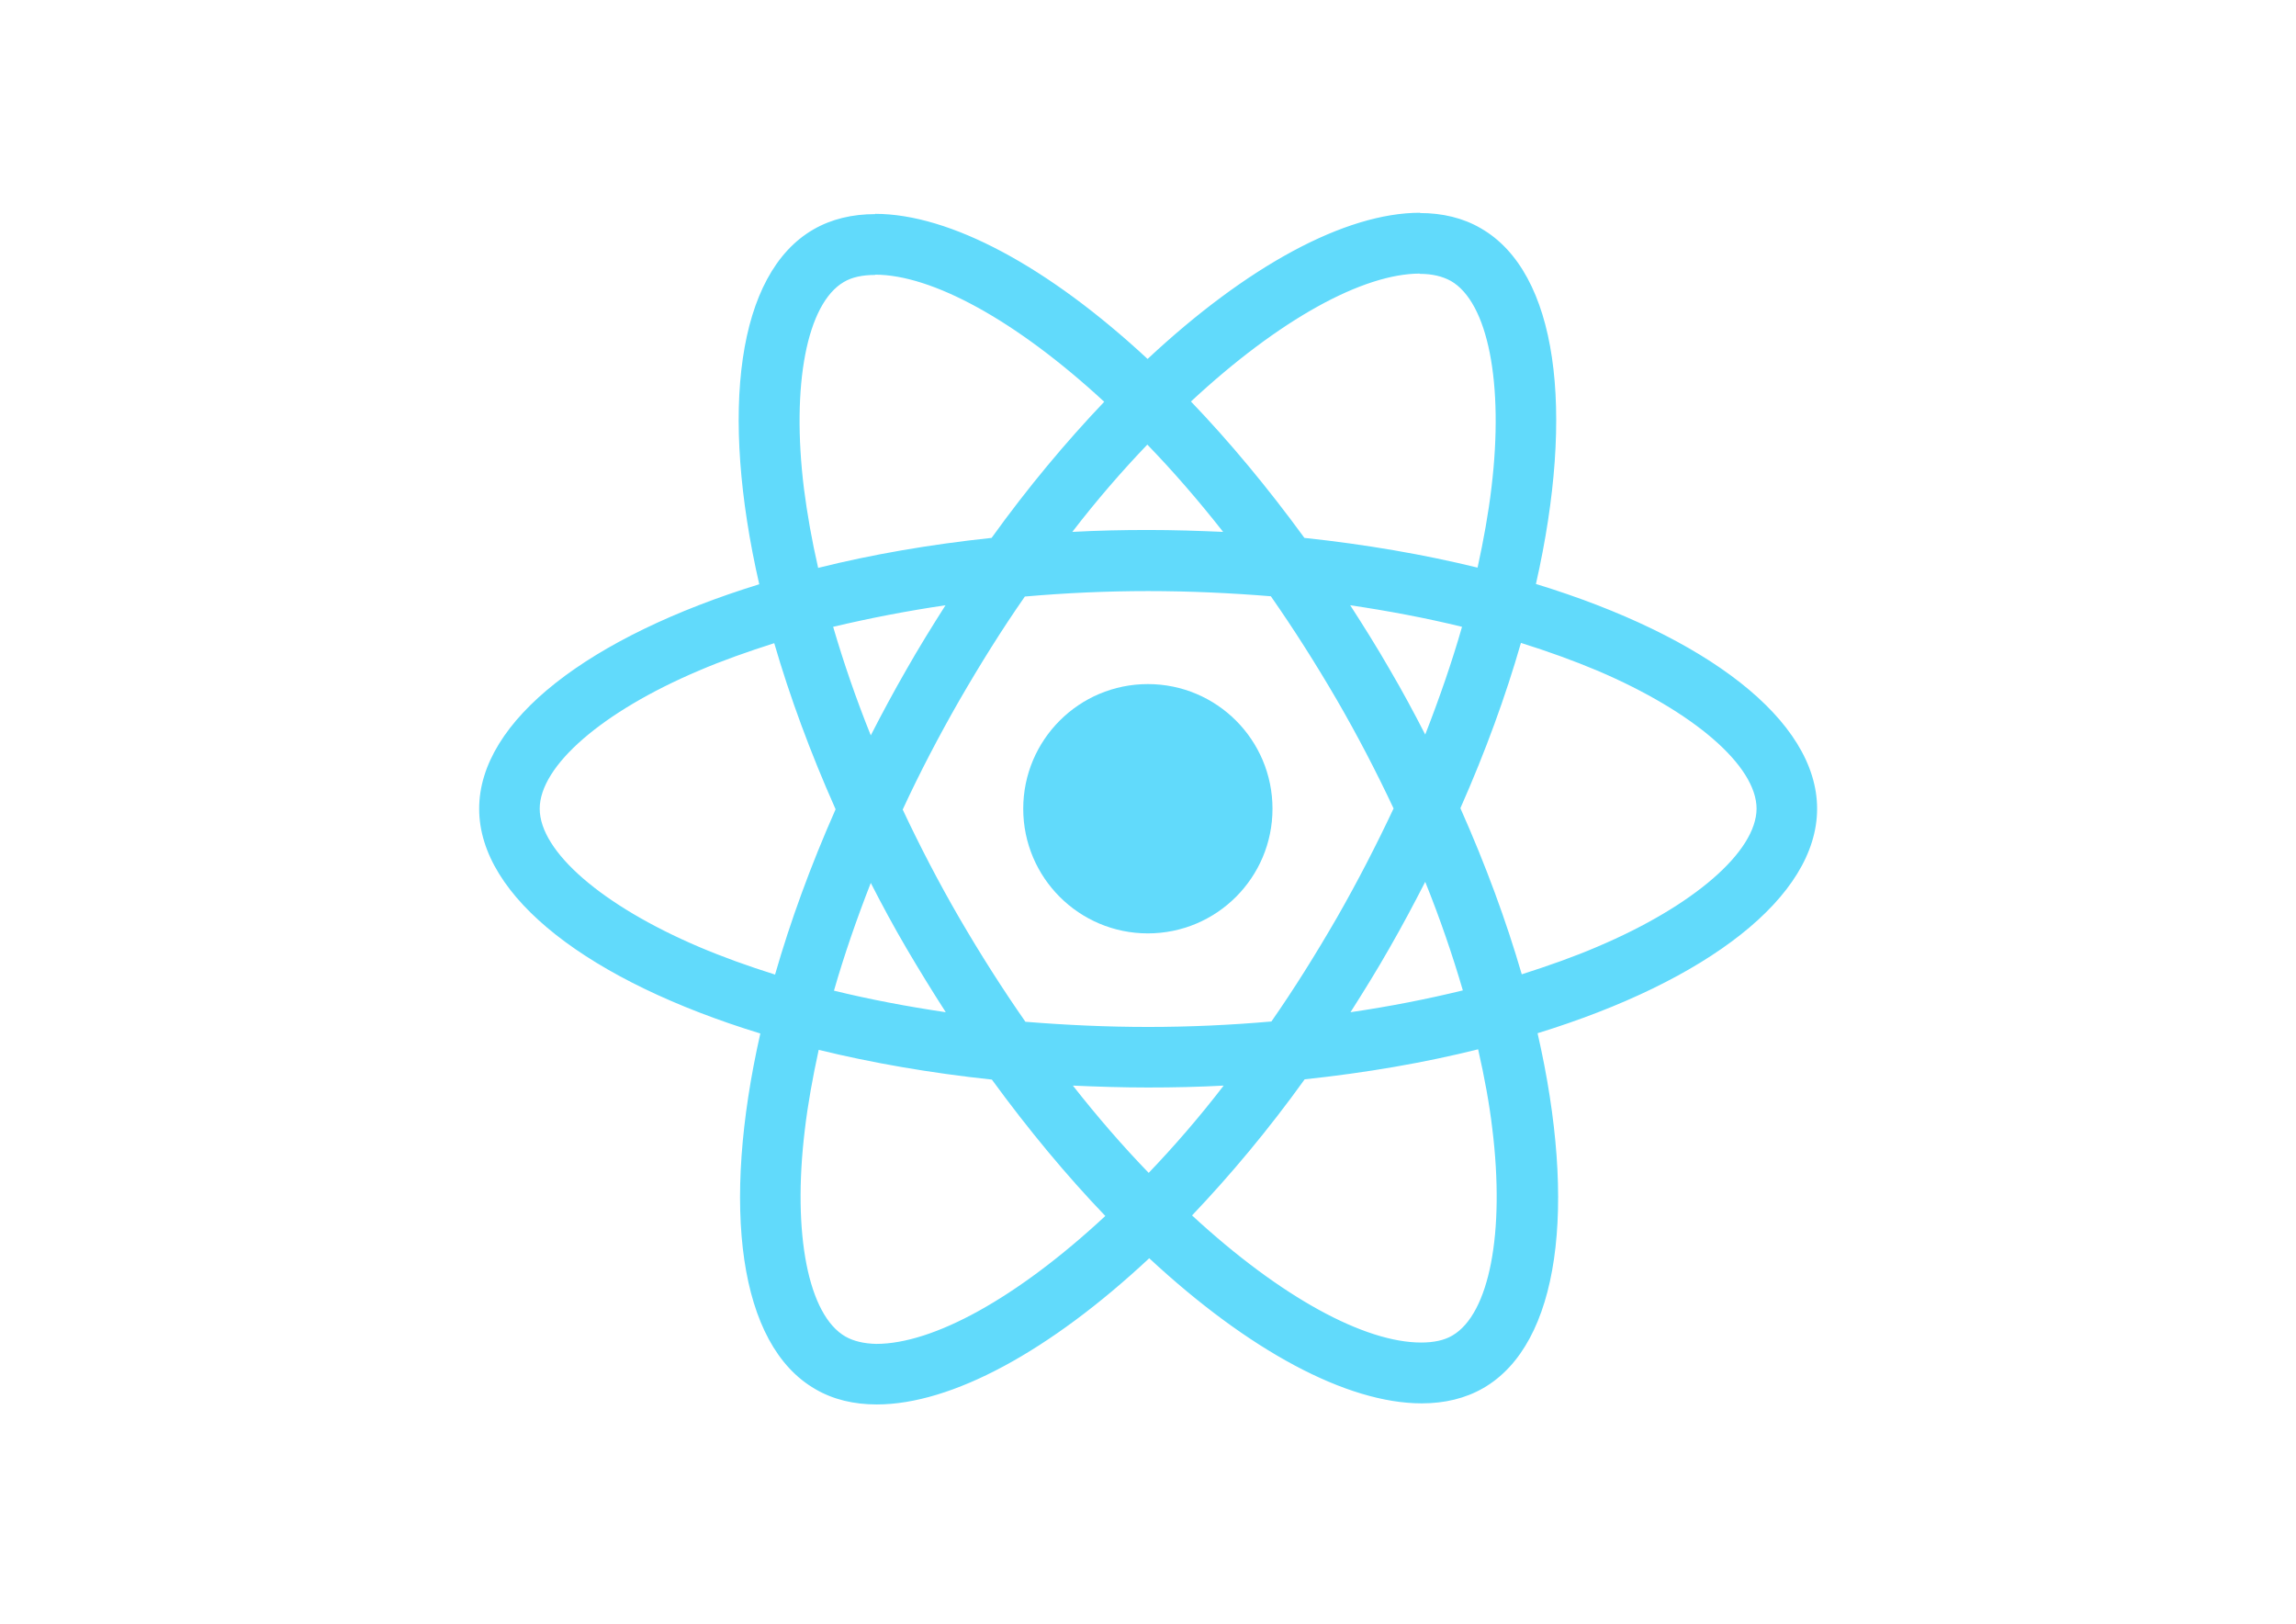
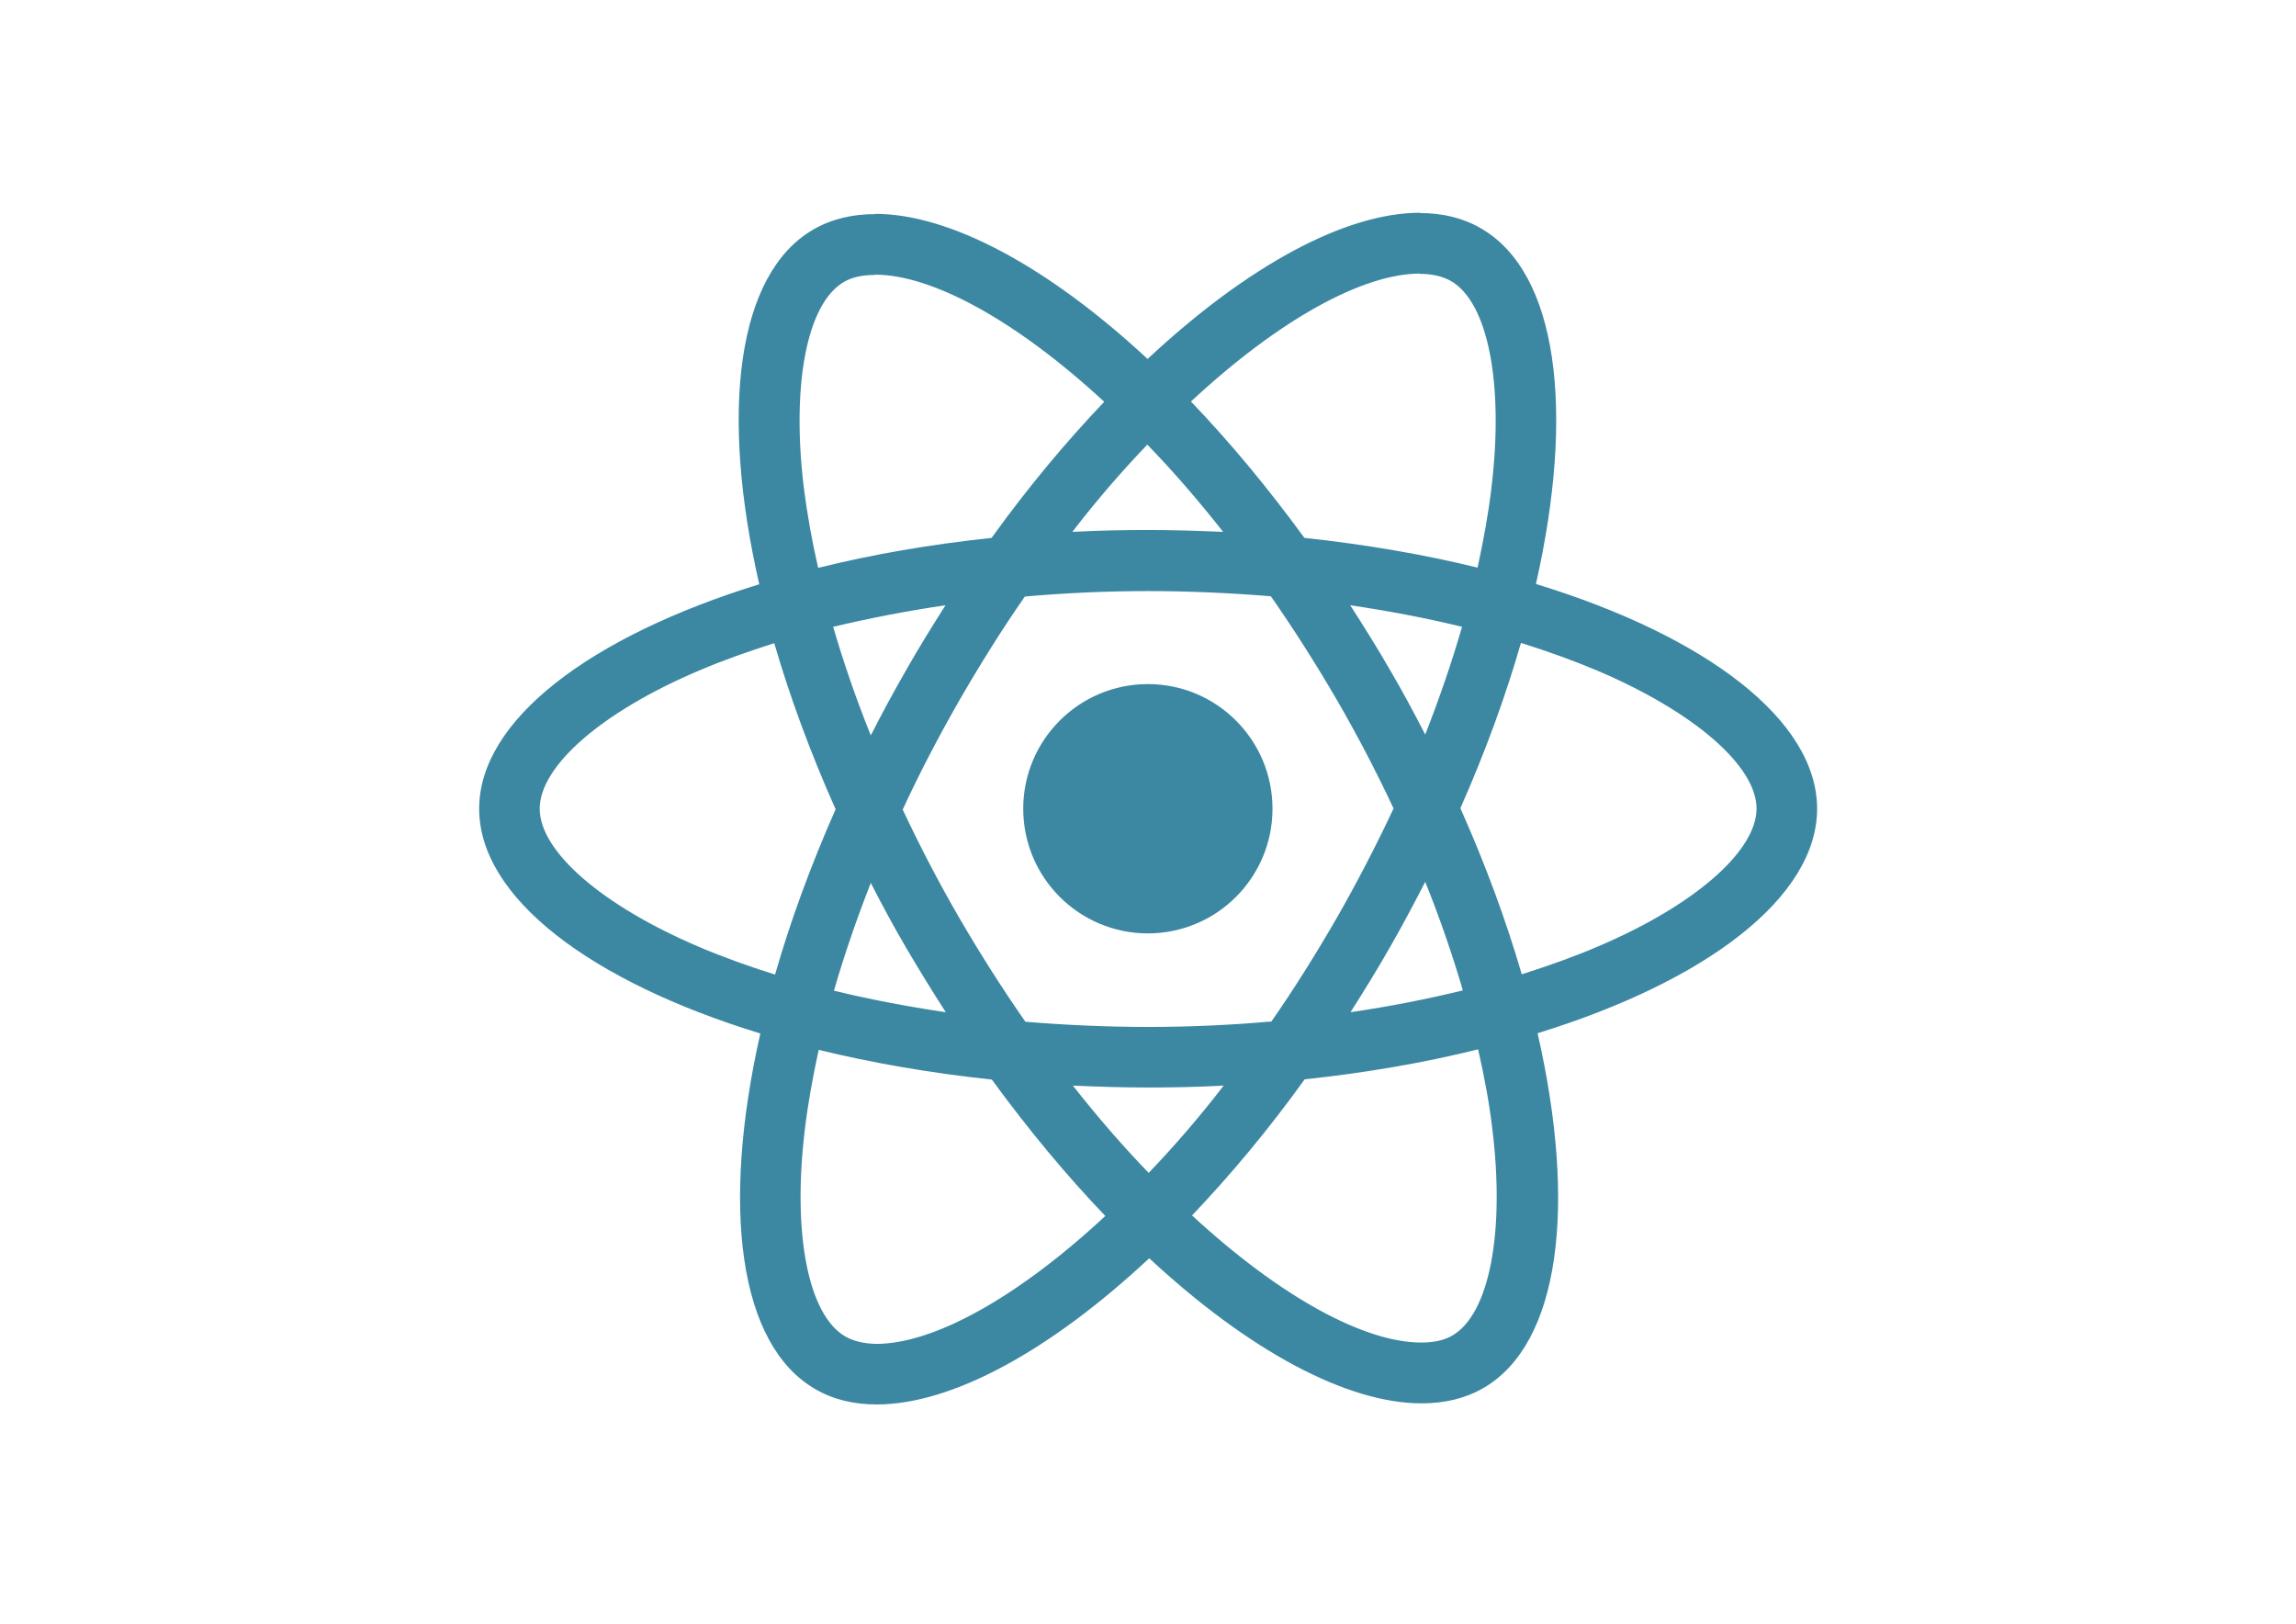
<svg xmlns="http://www.w3.org/2000/svg" viewBox="0 0 841.9 595.3">
-   <g fill="#61DAFB">
+   <g fill="#3c88a3">
    <path d="M666.3 296.5c0-32.5-40.7-63.3-103.1-82.4 14.4-63.6 8-114.2-20.2-130.4-6.5-3.8-14.1-5.6-22.4-5.6v22.3c4.6 0 8.3.9 11.4 2.6 13.6 7.8 19.5 37.5 14.9 75.7-1.1 9.4-2.9 19.3-5.1 29.4-19.6-4.8-41-8.5-63.5-10.9-13.5-18.5-27.5-35.3-41.6-50 32.6-30.3 63.2-46.9 84-46.9V78c-27.5 0-63.5 19.6-99.9 53.6-36.4-33.8-72.4-53.2-99.9-53.2v22.3c20.7 0 51.4 16.5 84 46.6-14 14.7-28 31.4-41.3 49.9-22.6 2.4-44 6.1-63.6 11-2.3-10-4-19.7-5.2-29-4.7-38.2 1.1-67.9 14.6-75.8 3-1.8 6.9-2.6 11.5-2.6V78.5c-8.4 0-16 1.8-22.6 5.6-28.1 16.2-34.4 66.7-19.9 130.1-62.2 19.2-102.7 49.9-102.7 82.3 0 32.5 40.7 63.3 103.1 82.4-14.4 63.6-8 114.2 20.2 130.4 6.5 3.8 14.1 5.6 22.5 5.6 27.5 0 63.5-19.6 99.9-53.6 36.4 33.8 72.4 53.2 99.9 53.2 8.4 0 16-1.8 22.6-5.6 28.1-16.2 34.4-66.7 19.9-130.1 62-19.1 102.5-49.9 102.5-82.3zm-130.2-66.7c-3.7 12.9-8.3 26.2-13.5 39.5-4.1-8-8.4-16-13.1-24-4.6-8-9.5-15.8-14.4-23.4 14.2 2.1 27.9 4.7 41 7.9zm-45.8 106.5c-7.8 13.5-15.8 26.3-24.1 38.2-14.9 1.3-30 2-45.2 2-15.1 0-30.2-.7-45-1.9-8.3-11.9-16.4-24.6-24.2-38-7.6-13.1-14.5-26.4-20.8-39.8 6.2-13.4 13.2-26.8 20.7-39.9 7.8-13.5 15.8-26.3 24.1-38.2 14.9-1.3 30-2 45.2-2 15.1 0 30.2.7 45 1.9 8.3 11.9 16.4 24.6 24.2 38 7.6 13.1 14.5 26.4 20.8 39.8-6.3 13.4-13.2 26.8-20.7 39.9zm32.3-13c5.4 13.4 10 26.8 13.8 39.8-13.1 3.2-26.9 5.9-41.2 8 4.9-7.7 9.8-15.6 14.4-23.7 4.6-8 8.9-16.1 13-24.1zM421.2 430c-9.3-9.6-18.6-20.3-27.8-32 9 .4 18.2.7 27.5.7 9.4 0 18.7-.2 27.8-.7-9 11.7-18.3 22.4-27.5 32zm-74.4-58.9c-14.2-2.1-27.9-4.7-41-7.9 3.7-12.9 8.3-26.2 13.5-39.5 4.1 8 8.4 16 13.1 24 4.7 8 9.5 15.8 14.4 23.4zM420.7 163c9.3 9.6 18.6 20.3 27.8 32-9-.4-18.2-.7-27.5-.7-9.4 0-18.7.2-27.8.7 9-11.7 18.3-22.4 27.5-32zm-74 58.9c-4.9 7.7-9.8 15.6-14.4 23.7-4.6 8-8.9 16-13 24-5.4-13.4-10-26.8-13.8-39.8 13.1-3.1 26.9-5.8 41.2-7.9zm-90.5 125.2c-35.4-15.1-58.3-34.9-58.3-50.6 0-15.7 22.9-35.6 58.3-50.6 8.6-3.7 18-7 27.7-10.1 5.7 19.6 13.2 40 22.5 60.9-9.2 20.8-16.6 41.1-22.2 60.6-9.9-3.1-19.3-6.5-28-10.2zM310 490c-13.6-7.8-19.5-37.5-14.9-75.7 1.1-9.4 2.9-19.3 5.1-29.4 19.6 4.8 41 8.5 63.5 10.9 13.5 18.5 27.5 35.3 41.6 50-32.6 30.3-63.2 46.9-84 46.9-4.5-.1-8.3-1-11.3-2.7zm237.2-76.2c4.7 38.2-1.1 67.9-14.6 75.8-3 1.8-6.9 2.6-11.5 2.6-20.7 0-51.4-16.5-84-46.6 14-14.7 28-31.4 41.3-49.9 22.6-2.4 44-6.1 63.6-11 2.3 10.1 4.1 19.8 5.2 29.1zm38.5-66.7c-8.6 3.7-18 7-27.7 10.1-5.7-19.6-13.2-40-22.5-60.9 9.2-20.8 16.6-41.1 22.2-60.6 9.9 3.1 19.3 6.5 28.1 10.2 35.4 15.1 58.3 34.9 58.3 50.6-.1 15.7-23 35.6-58.4 50.6zM320.8 78.4z" />
    <circle cx="420.9" cy="296.5" r="45.7" />
    <path d="M520.5 78.1z" />
  </g>
</svg>
